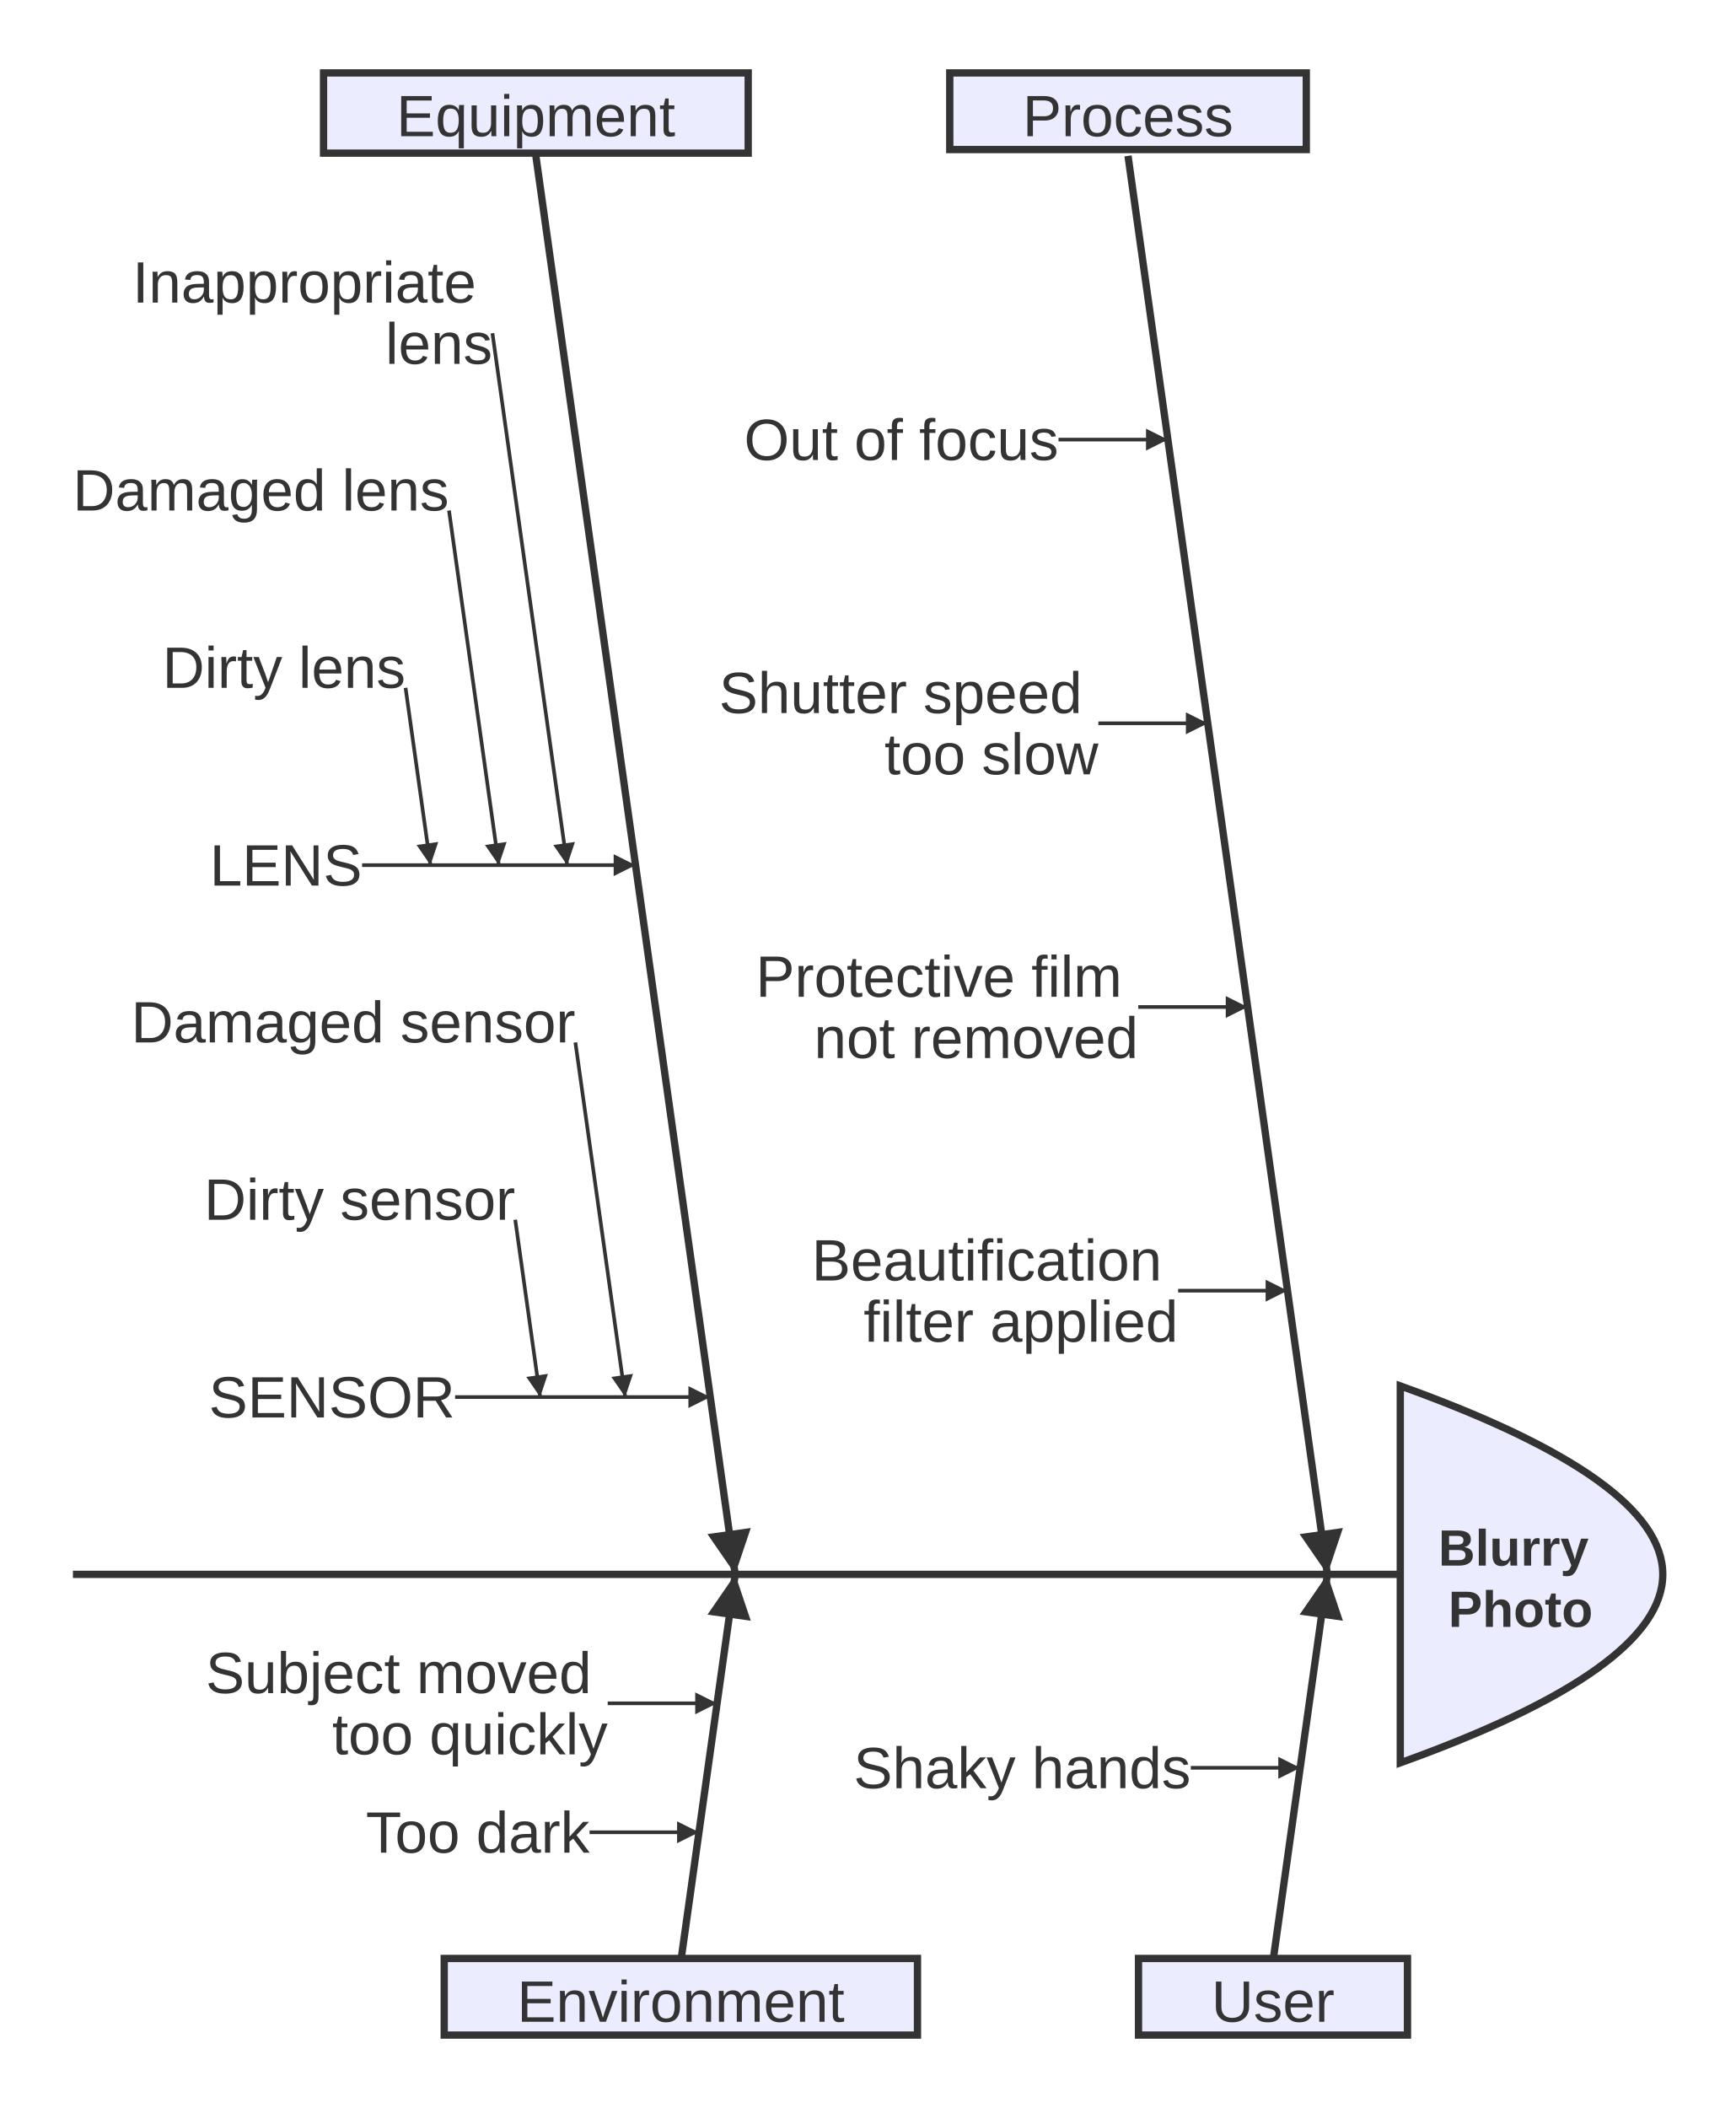
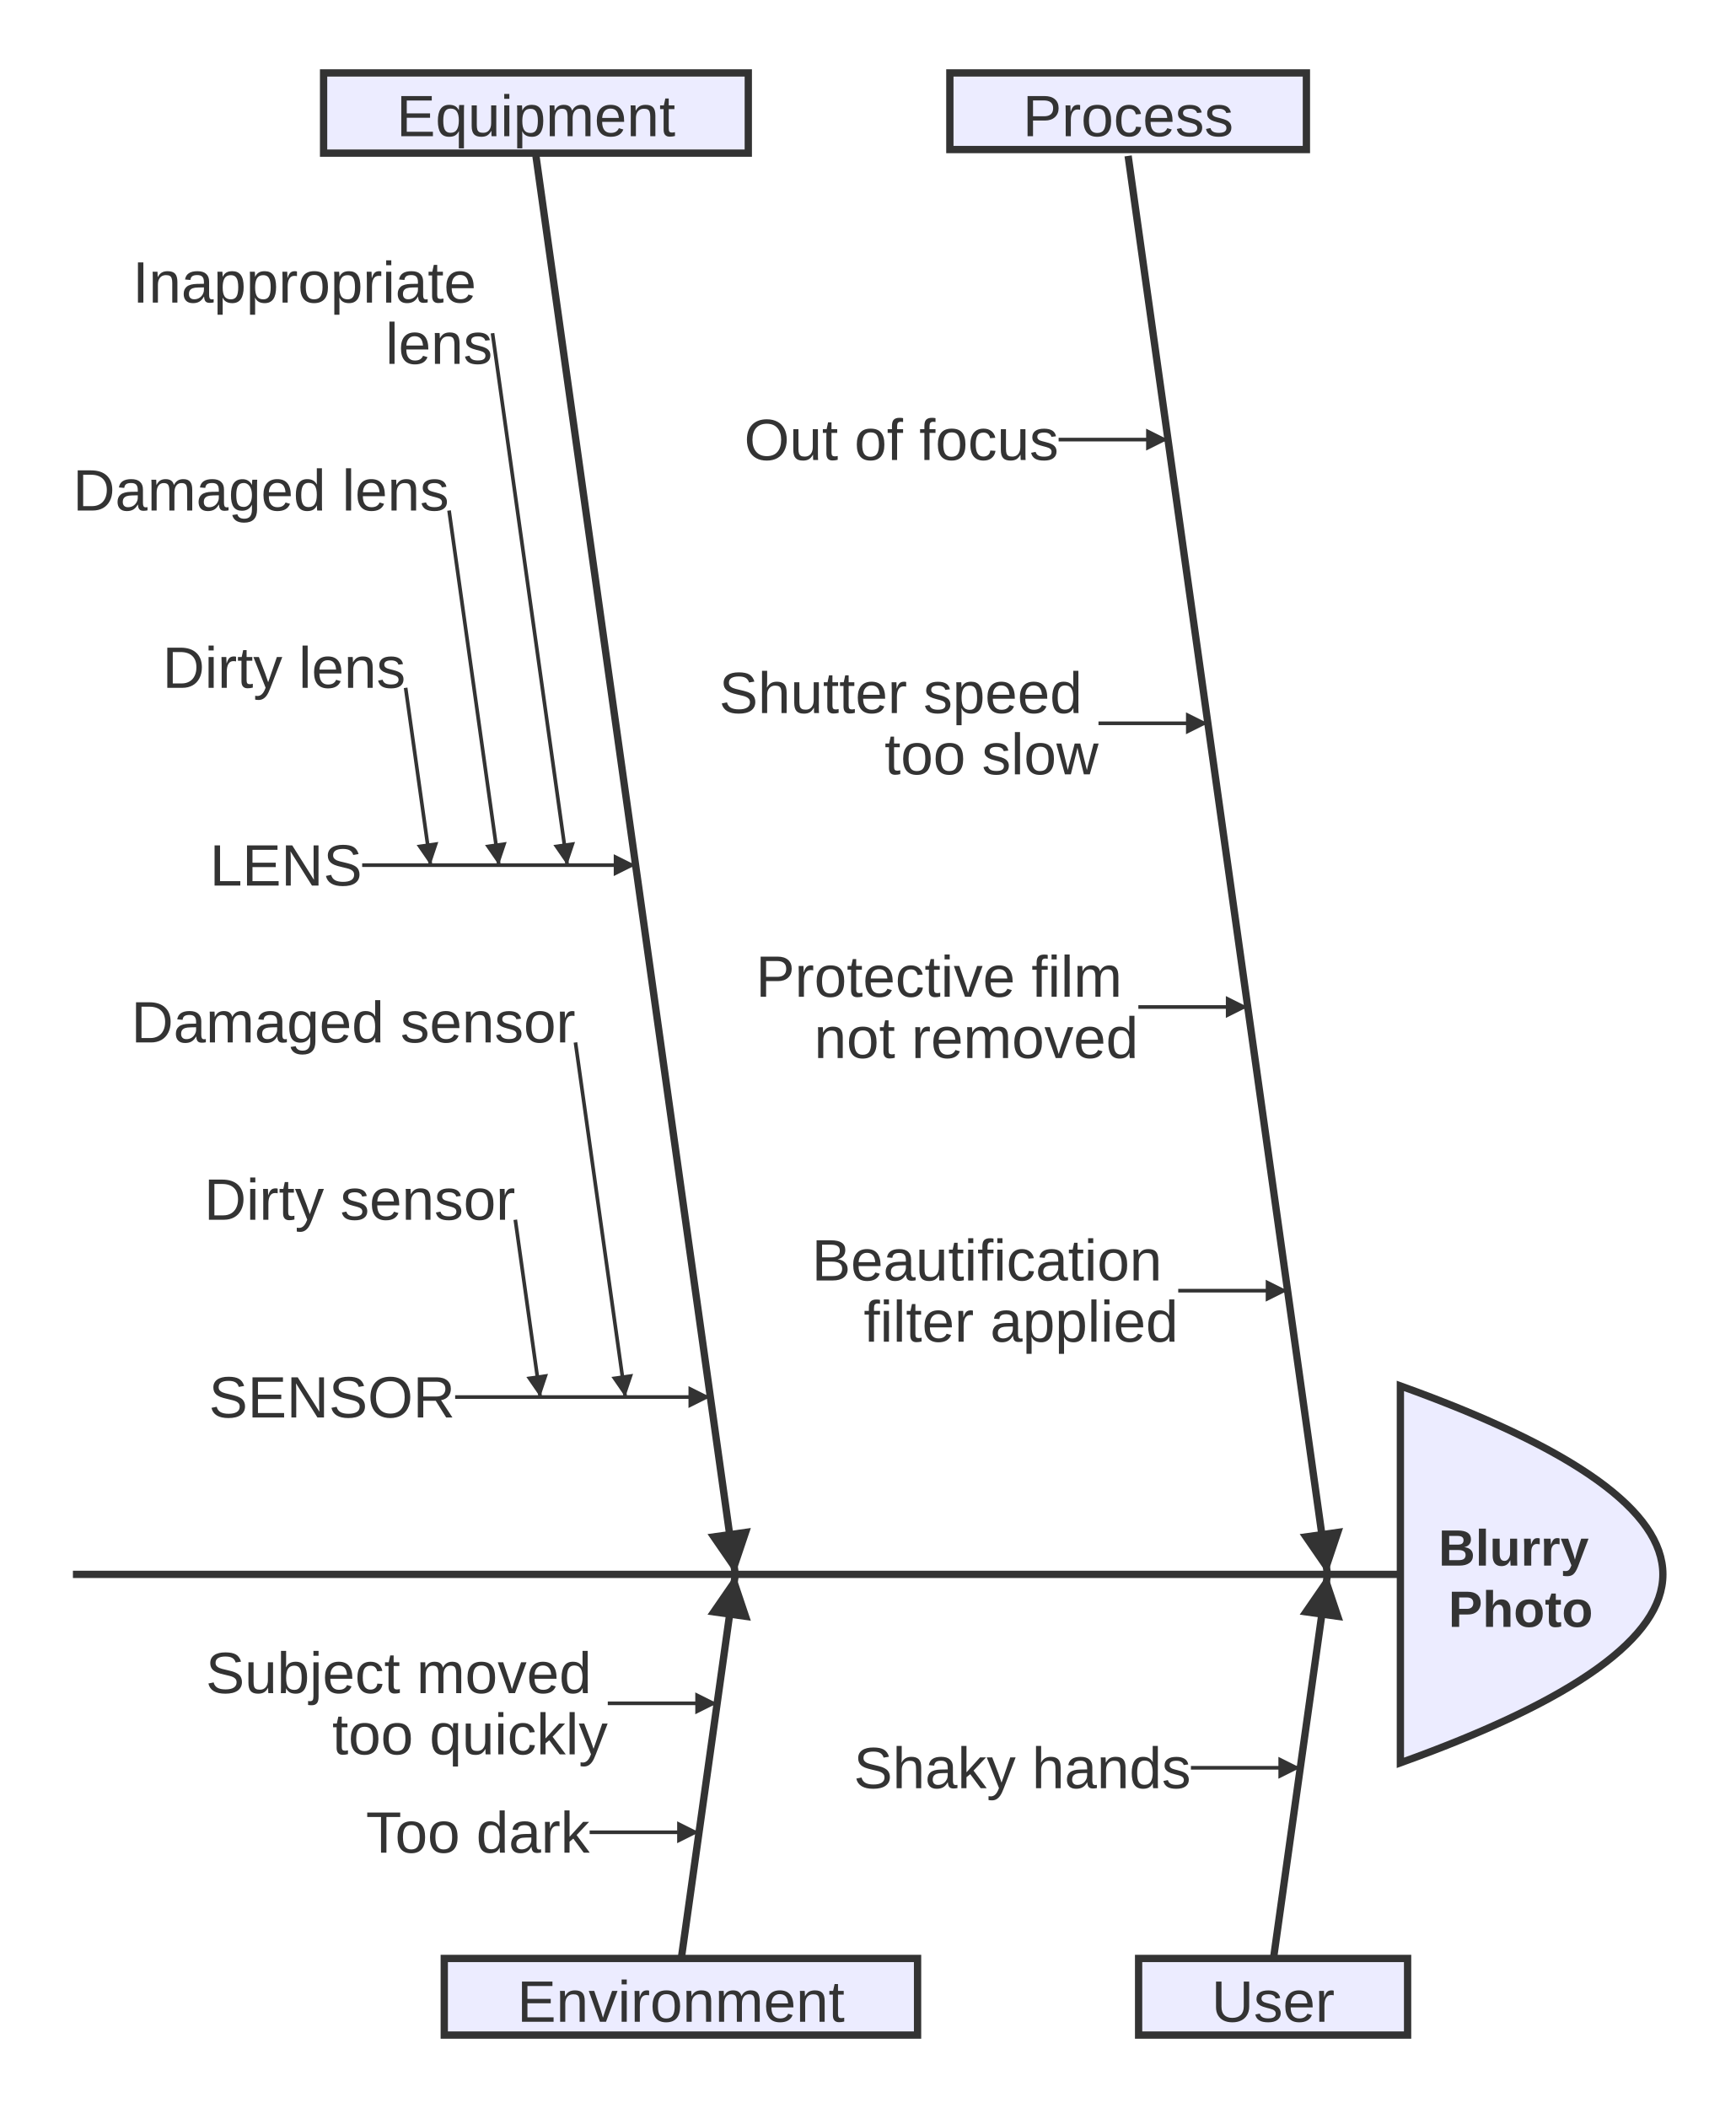
- <svg xmlns="http://www.w3.org/2000/svg" id="my-svg" width="476.079" height="578.15" class="ishikawa" style="background-color: white;" viewBox="-384.079 -38.937 476.079 578.15" role="graphics-document document" aria-roledescription="ishikawa">
+ <svg xmlns="http://www.w3.org/2000/svg" id="my-svg" width="476.108" height="578.15" class="ishikawa" style="background-color: white;" viewBox="-384.108 -38.937 476.108 578.15" role="graphics-document document" aria-roledescription="ishikawa">
  <style>#my-svg{font-family:"trebuchet ms", verdana, arial, sans-serif;font-size:16px;}#my-svg text{font-family:"trebuchet ms", verdana, arial, sans-serif;}</style>
  <g>
    <g class="ishikawa">
-       <path class="ishikawa-spine" d="M-364.079,392.857L0,392.857" fill="none" stroke="#333333" stroke-width="2" />
+       <path class="ishikawa-spine" d="M-364.108,392.857L0,392.857" fill="none" stroke="#333333" stroke-width="2" />
      <g class="ishikawa-head-group">
        <path class="ishikawa-head" d="M0,341.168L0,444.546C96,410.087,96,375.628,0,341.168Z" fill="#ECECFF" stroke="#333333" stroke-width="2" />
        <text class="ishikawa-head-label" x="33" y="390.453" text-anchor="middle" font-size="14" fill="#333" font-weight="bold">
          <tspan x="33" y="390.453">Blurry</tspan>
          <tspan x="33" y="407.253">Photo</tspan>
        </text>
      </g>
      <path class="ishikawa-branch" d="M-20,392.857L-74.675,3.823" fill="none" stroke="#333333" stroke-width="2" />
      <path class="ishikawa-arrow" d="M-20,392.857L-15.728,380.139L-27.612,381.809Z" fill="#333333" stroke="none" />
      <g class="ishikawa-label-group">
-         <rect class="ishikawa-label-box" x="-123.571" y="-18.937" width="97.792" height="21.016" fill="#ECECFF" stroke="#333333" stroke-width="2" />
+         <rect class="ishikawa-label-box" x="-123.574" y="-18.937" width="97.797" height="21.016" fill="#ECECFF" stroke="#333333" stroke-width="2" />
        <text class="ishikawa-label cause" x="-74.675" y="-1.577" text-anchor="middle" font-size="16" fill="#333">Process</text>
      </g>
      <path class="ishikawa-sub-branch" d="M-30.935,315.05L-60.935,315.05" fill="none" stroke="#333333" stroke-width="1" />
      <path class="ishikawa-arrow" d="M-30.935,315.05L-36.935,312.05L-36.935,318.05Z" fill="#333333" stroke="none" />
      <text class="ishikawa-label" x="-60.935" y="312.25" text-anchor="end" font-size="16" fill="#333">
        <tspan x="-60.935" y="312.25">Beautification</tspan>
        <tspan x="-60.935" y="329.05">filter applied</tspan>
      </text>
      <path class="ishikawa-sub-branch" d="M-41.87,237.244L-71.87,237.244" fill="none" stroke="#333333" stroke-width="1" />
      <path class="ishikawa-arrow" d="M-41.87,237.244L-47.87,234.244L-47.87,240.244Z" fill="#333333" stroke="none" />
      <text class="ishikawa-label" x="-71.87" y="234.444" text-anchor="end" font-size="16" fill="#333">
        <tspan x="-71.87" y="234.444">Protective film</tspan>
        <tspan x="-71.87" y="251.244">not removed</tspan>
      </text>
      <path class="ishikawa-sub-branch" d="M-52.805,159.437L-82.805,159.437" fill="none" stroke="#333333" stroke-width="1" />
      <path class="ishikawa-arrow" d="M-52.805,159.437L-58.805,156.437L-58.805,162.437Z" fill="#333333" stroke="none" />
      <text class="ishikawa-label" x="-82.805" y="156.637" text-anchor="end" font-size="16" fill="#333">
        <tspan x="-82.805" y="156.637">Shutter speed</tspan>
        <tspan x="-82.805" y="173.437">too slow</tspan>
      </text>
      <path class="ishikawa-sub-branch" d="M-63.74,81.63L-93.74,81.63" fill="none" stroke="#333333" stroke-width="1" />
      <path class="ishikawa-arrow" d="M-63.74,81.63L-69.74,78.63L-69.74,84.63Z" fill="#333333" stroke="none" />
      <text class="ishikawa-label" x="-93.74" y="87.23" text-anchor="end" font-size="16" fill="#333">Out of focus</text>
      <path class="ishikawa-branch" d="M-20,392.857L-34.911,498.957" fill="none" stroke="#333333" stroke-width="2" />
      <path class="ishikawa-arrow" d="M-20,392.857L-27.612,403.905L-15.728,405.575Z" fill="#333333" stroke="none" />
      <g class="ishikawa-label-group">
-         <rect class="ishikawa-label-box" x="-71.799" y="498.197" width="73.776" height="21.016" fill="#ECECFF" stroke="#333333" stroke-width="2" />
+         <rect class="ishikawa-label-box" x="-71.802" y="498.197" width="73.781" height="21.016" fill="#ECECFF" stroke="#333333" stroke-width="2" />
        <text class="ishikawa-label cause" x="-34.911" y="515.557" text-anchor="middle" font-size="16" fill="#333">User</text>
      </g>
      <path class="ishikawa-sub-branch" d="M-27.456,445.907L-57.456,445.907" fill="none" stroke="#333333" stroke-width="1" />
      <path class="ishikawa-arrow" d="M-27.456,445.907L-33.456,442.907L-33.456,448.907Z" fill="#333333" stroke="none" />
      <text class="ishikawa-label" x="-57.456" y="451.507" text-anchor="end" font-size="16" fill="#333">Shaky hands</text>
-       <path class="ishikawa-branch" d="M-182.421,392.857L-237.096,3.823" fill="none" stroke="#333333" stroke-width="2" />
-       <path class="ishikawa-arrow" d="M-182.421,392.857L-178.15,380.139L-190.033,381.809Z" fill="#333333" stroke="none" />
+       <path class="ishikawa-branch" d="M-182.43,392.857L-237.105,3.823" fill="none" stroke="#333333" stroke-width="2" />
+       <path class="ishikawa-arrow" d="M-182.43,392.857L-178.159,380.139L-190.042,381.809Z" fill="#333333" stroke="none" />
      <g class="ishikawa-label-group">
-         <rect class="ishikawa-label-box" x="-295.336" y="-18.937" width="116.48" height="22" fill="#ECECFF" stroke="#333333" stroke-width="2" />
-         <text class="ishikawa-label cause" x="-237.096" y="-1.577" text-anchor="middle" font-size="16" fill="#333">Equipment</text>
+         <rect class="ishikawa-label-box" x="-295.351" y="-18.937" width="116.492" height="22" fill="#ECECFF" stroke="#333333" stroke-width="2" />
+         <text class="ishikawa-label cause" x="-237.105" y="-1.577" text-anchor="middle" font-size="16" fill="#333">Equipment</text>
      </g>
-       <path class="ishikawa-sub-branch" d="M-189.255,344.228L-259.255,344.228" fill="none" stroke="#333333" stroke-width="1" />
-       <path class="ishikawa-arrow" d="M-189.255,344.228L-195.255,341.228L-195.255,347.228Z" fill="#333333" stroke="none" />
-       <text class="ishikawa-label" x="-259.255" y="349.828" text-anchor="end" font-size="16" fill="#333">SENSOR</text>
-       <path class="ishikawa-sub-branch" d="M-235.922,344.228L-242.757,295.599" fill="none" stroke="#333333" stroke-width="1" />
-       <path class="ishikawa-arrow" d="M-235.922,344.228L-233.786,337.869L-239.728,338.704Z" fill="#333333" stroke="none" />
-       <text class="ishikawa-label" x="-242.757" y="295.599" text-anchor="end" font-size="16" fill="#333">Dirty sensor</text>
-       <path class="ishikawa-sub-branch" d="M-212.589,344.228L-226.258,246.969" fill="none" stroke="#333333" stroke-width="1" />
-       <path class="ishikawa-arrow" d="M-212.589,344.228L-210.453,337.869L-216.395,338.704Z" fill="#333333" stroke="none" />
-       <text class="ishikawa-label" x="-226.258" y="246.969" text-anchor="end" font-size="16" fill="#333">Damaged sensor</text>
-       <path class="ishikawa-sub-branch" d="M-209.759,198.34L-284.759,198.34" fill="none" stroke="#333333" stroke-width="1" />
-       <path class="ishikawa-arrow" d="M-209.759,198.34L-215.759,195.34L-215.759,201.34Z" fill="#333333" stroke="none" />
-       <text class="ishikawa-label" x="-284.759" y="203.94" text-anchor="end" font-size="16" fill="#333">LENS</text>
-       <path class="ishikawa-sub-branch" d="M-266.009,198.34L-272.843,149.711" fill="none" stroke="#333333" stroke-width="1" />
-       <path class="ishikawa-arrow" d="M-266.009,198.34L-263.873,191.981L-269.815,192.816Z" fill="#333333" stroke="none" />
-       <text class="ishikawa-label" x="-272.843" y="149.711" text-anchor="end" font-size="16" fill="#333">Dirty lens</text>
-       <path class="ishikawa-sub-branch" d="M-247.259,198.34L-260.927,101.082" fill="none" stroke="#333333" stroke-width="1" />
-       <path class="ishikawa-arrow" d="M-247.259,198.34L-245.123,191.981L-251.065,192.816Z" fill="#333333" stroke="none" />
-       <text class="ishikawa-label" x="-260.927" y="101.082" text-anchor="end" font-size="16" fill="#333">Damaged lens</text>
-       <path class="ishikawa-sub-branch" d="M-228.509,198.34L-249.012,52.452" fill="none" stroke="#333333" stroke-width="1" />
-       <path class="ishikawa-arrow" d="M-228.509,198.34L-226.373,191.981L-232.315,192.816Z" fill="#333333" stroke="none" />
-       <text class="ishikawa-label" x="-249.012" y="44.052" text-anchor="end" font-size="16" fill="#333">
-         <tspan x="-249.012" y="44.052">Inappropriate</tspan>
-         <tspan x="-249.012" y="60.852">lens</tspan>
+       <path class="ishikawa-sub-branch" d="M-189.264,344.228L-259.264,344.228" fill="none" stroke="#333333" stroke-width="1" />
+       <path class="ishikawa-arrow" d="M-189.264,344.228L-195.264,341.228L-195.264,347.228Z" fill="#333333" stroke="none" />
+       <text class="ishikawa-label" x="-259.264" y="349.828" text-anchor="end" font-size="16" fill="#333">SENSOR</text>
+       <path class="ishikawa-sub-branch" d="M-235.931,344.228L-242.766,295.599" fill="none" stroke="#333333" stroke-width="1" />
+       <path class="ishikawa-arrow" d="M-235.931,344.228L-233.795,337.869L-239.737,338.704Z" fill="#333333" stroke="none" />
+       <text class="ishikawa-label" x="-242.766" y="295.599" text-anchor="end" font-size="16" fill="#333">Dirty sensor</text>
+       <path class="ishikawa-sub-branch" d="M-212.598,344.228L-226.267,246.969" fill="none" stroke="#333333" stroke-width="1" />
+       <path class="ishikawa-arrow" d="M-212.598,344.228L-210.462,337.869L-216.404,338.704Z" fill="#333333" stroke="none" />
+       <text class="ishikawa-label" x="-226.267" y="246.969" text-anchor="end" font-size="16" fill="#333">Damaged sensor</text>
+       <path class="ishikawa-sub-branch" d="M-209.768,198.34L-284.768,198.34" fill="none" stroke="#333333" stroke-width="1" />
+       <path class="ishikawa-arrow" d="M-209.768,198.34L-215.768,195.34L-215.768,201.34Z" fill="#333333" stroke="none" />
+       <text class="ishikawa-label" x="-284.768" y="203.94" text-anchor="end" font-size="16" fill="#333">LENS</text>
+       <path class="ishikawa-sub-branch" d="M-266.018,198.34L-272.852,149.711" fill="none" stroke="#333333" stroke-width="1" />
+       <path class="ishikawa-arrow" d="M-266.018,198.34L-263.882,191.981L-269.824,192.816Z" fill="#333333" stroke="none" />
+       <text class="ishikawa-label" x="-272.852" y="149.711" text-anchor="end" font-size="16" fill="#333">Dirty lens</text>
+       <path class="ishikawa-sub-branch" d="M-247.268,198.34L-260.936,101.082" fill="none" stroke="#333333" stroke-width="1" />
+       <path class="ishikawa-arrow" d="M-247.268,198.34L-245.132,191.981L-251.074,192.816Z" fill="#333333" stroke="none" />
+       <text class="ishikawa-label" x="-260.936" y="101.082" text-anchor="end" font-size="16" fill="#333">Damaged lens</text>
+       <path class="ishikawa-sub-branch" d="M-228.518,198.34L-249.021,52.452" fill="none" stroke="#333333" stroke-width="1" />
+       <path class="ishikawa-arrow" d="M-228.518,198.34L-226.382,191.981L-232.324,192.816Z" fill="#333333" stroke="none" />
+       <text class="ishikawa-label" x="-249.021" y="44.052" text-anchor="end" font-size="16" fill="#333">
+         <tspan x="-249.021" y="44.052">Inappropriate</tspan>
+         <tspan x="-249.021" y="60.852">lens</tspan>
      </text>
-       <path class="ishikawa-branch" d="M-182.421,392.857L-197.332,498.957" fill="none" stroke="#333333" stroke-width="2" />
-       <path class="ishikawa-arrow" d="M-182.421,392.857L-190.033,403.905L-178.15,405.575Z" fill="#333333" stroke="none" />
+       <path class="ishikawa-branch" d="M-182.43,392.857L-197.341,498.957" fill="none" stroke="#333333" stroke-width="2" />
+       <path class="ishikawa-arrow" d="M-182.43,392.857L-190.042,403.905L-178.159,405.575Z" fill="#333333" stroke="none" />
      <g class="ishikawa-label-group">
-         <rect class="ishikawa-label-box" x="-262.236" y="498.197" width="129.808" height="21.016" fill="#ECECFF" stroke="#333333" stroke-width="2" />
-         <text class="ishikawa-label cause" x="-197.332" y="515.557" text-anchor="middle" font-size="16" fill="#333">Environment</text>
+         <rect class="ishikawa-label-box" x="-262.252" y="498.197" width="129.82" height="21.016" fill="#ECECFF" stroke="#333333" stroke-width="2" />
+         <text class="ishikawa-label cause" x="-197.341" y="515.557" text-anchor="middle" font-size="16" fill="#333">Environment</text>
      </g>
-       <path class="ishikawa-sub-branch" d="M-187.392,428.224L-217.392,428.224" fill="none" stroke="#333333" stroke-width="1" />
-       <path class="ishikawa-arrow" d="M-187.392,428.224L-193.392,425.224L-193.392,431.224Z" fill="#333333" stroke="none" />
-       <text class="ishikawa-label" x="-217.392" y="425.424" text-anchor="end" font-size="16" fill="#333">
-         <tspan x="-217.392" y="425.424">Subject moved</tspan>
-         <tspan x="-217.392" y="442.224">too quickly</tspan>
+       <path class="ishikawa-sub-branch" d="M-187.401,428.224L-217.401,428.224" fill="none" stroke="#333333" stroke-width="1" />
+       <path class="ishikawa-arrow" d="M-187.401,428.224L-193.401,425.224L-193.401,431.224Z" fill="#333333" stroke="none" />
+       <text class="ishikawa-label" x="-217.401" y="425.424" text-anchor="end" font-size="16" fill="#333">
+         <tspan x="-217.401" y="425.424">Subject moved</tspan>
+         <tspan x="-217.401" y="442.224">too quickly</tspan>
      </text>
-       <path class="ishikawa-sub-branch" d="M-192.362,463.591L-222.362,463.591" fill="none" stroke="#333333" stroke-width="1" />
-       <path class="ishikawa-arrow" d="M-192.362,463.591L-198.362,460.591L-198.362,466.591Z" fill="#333333" stroke="none" />
-       <text class="ishikawa-label" x="-222.362" y="469.191" text-anchor="end" font-size="16" fill="#333">Too dark</text>
+       <path class="ishikawa-sub-branch" d="M-192.371,463.591L-222.371,463.591" fill="none" stroke="#333333" stroke-width="1" />
+       <path class="ishikawa-arrow" d="M-192.371,463.591L-198.371,460.591L-198.371,466.591Z" fill="#333333" stroke="none" />
+       <text class="ishikawa-label" x="-222.371" y="469.191" text-anchor="end" font-size="16" fill="#333">Too dark</text>
    </g>
  </g>
</svg>
